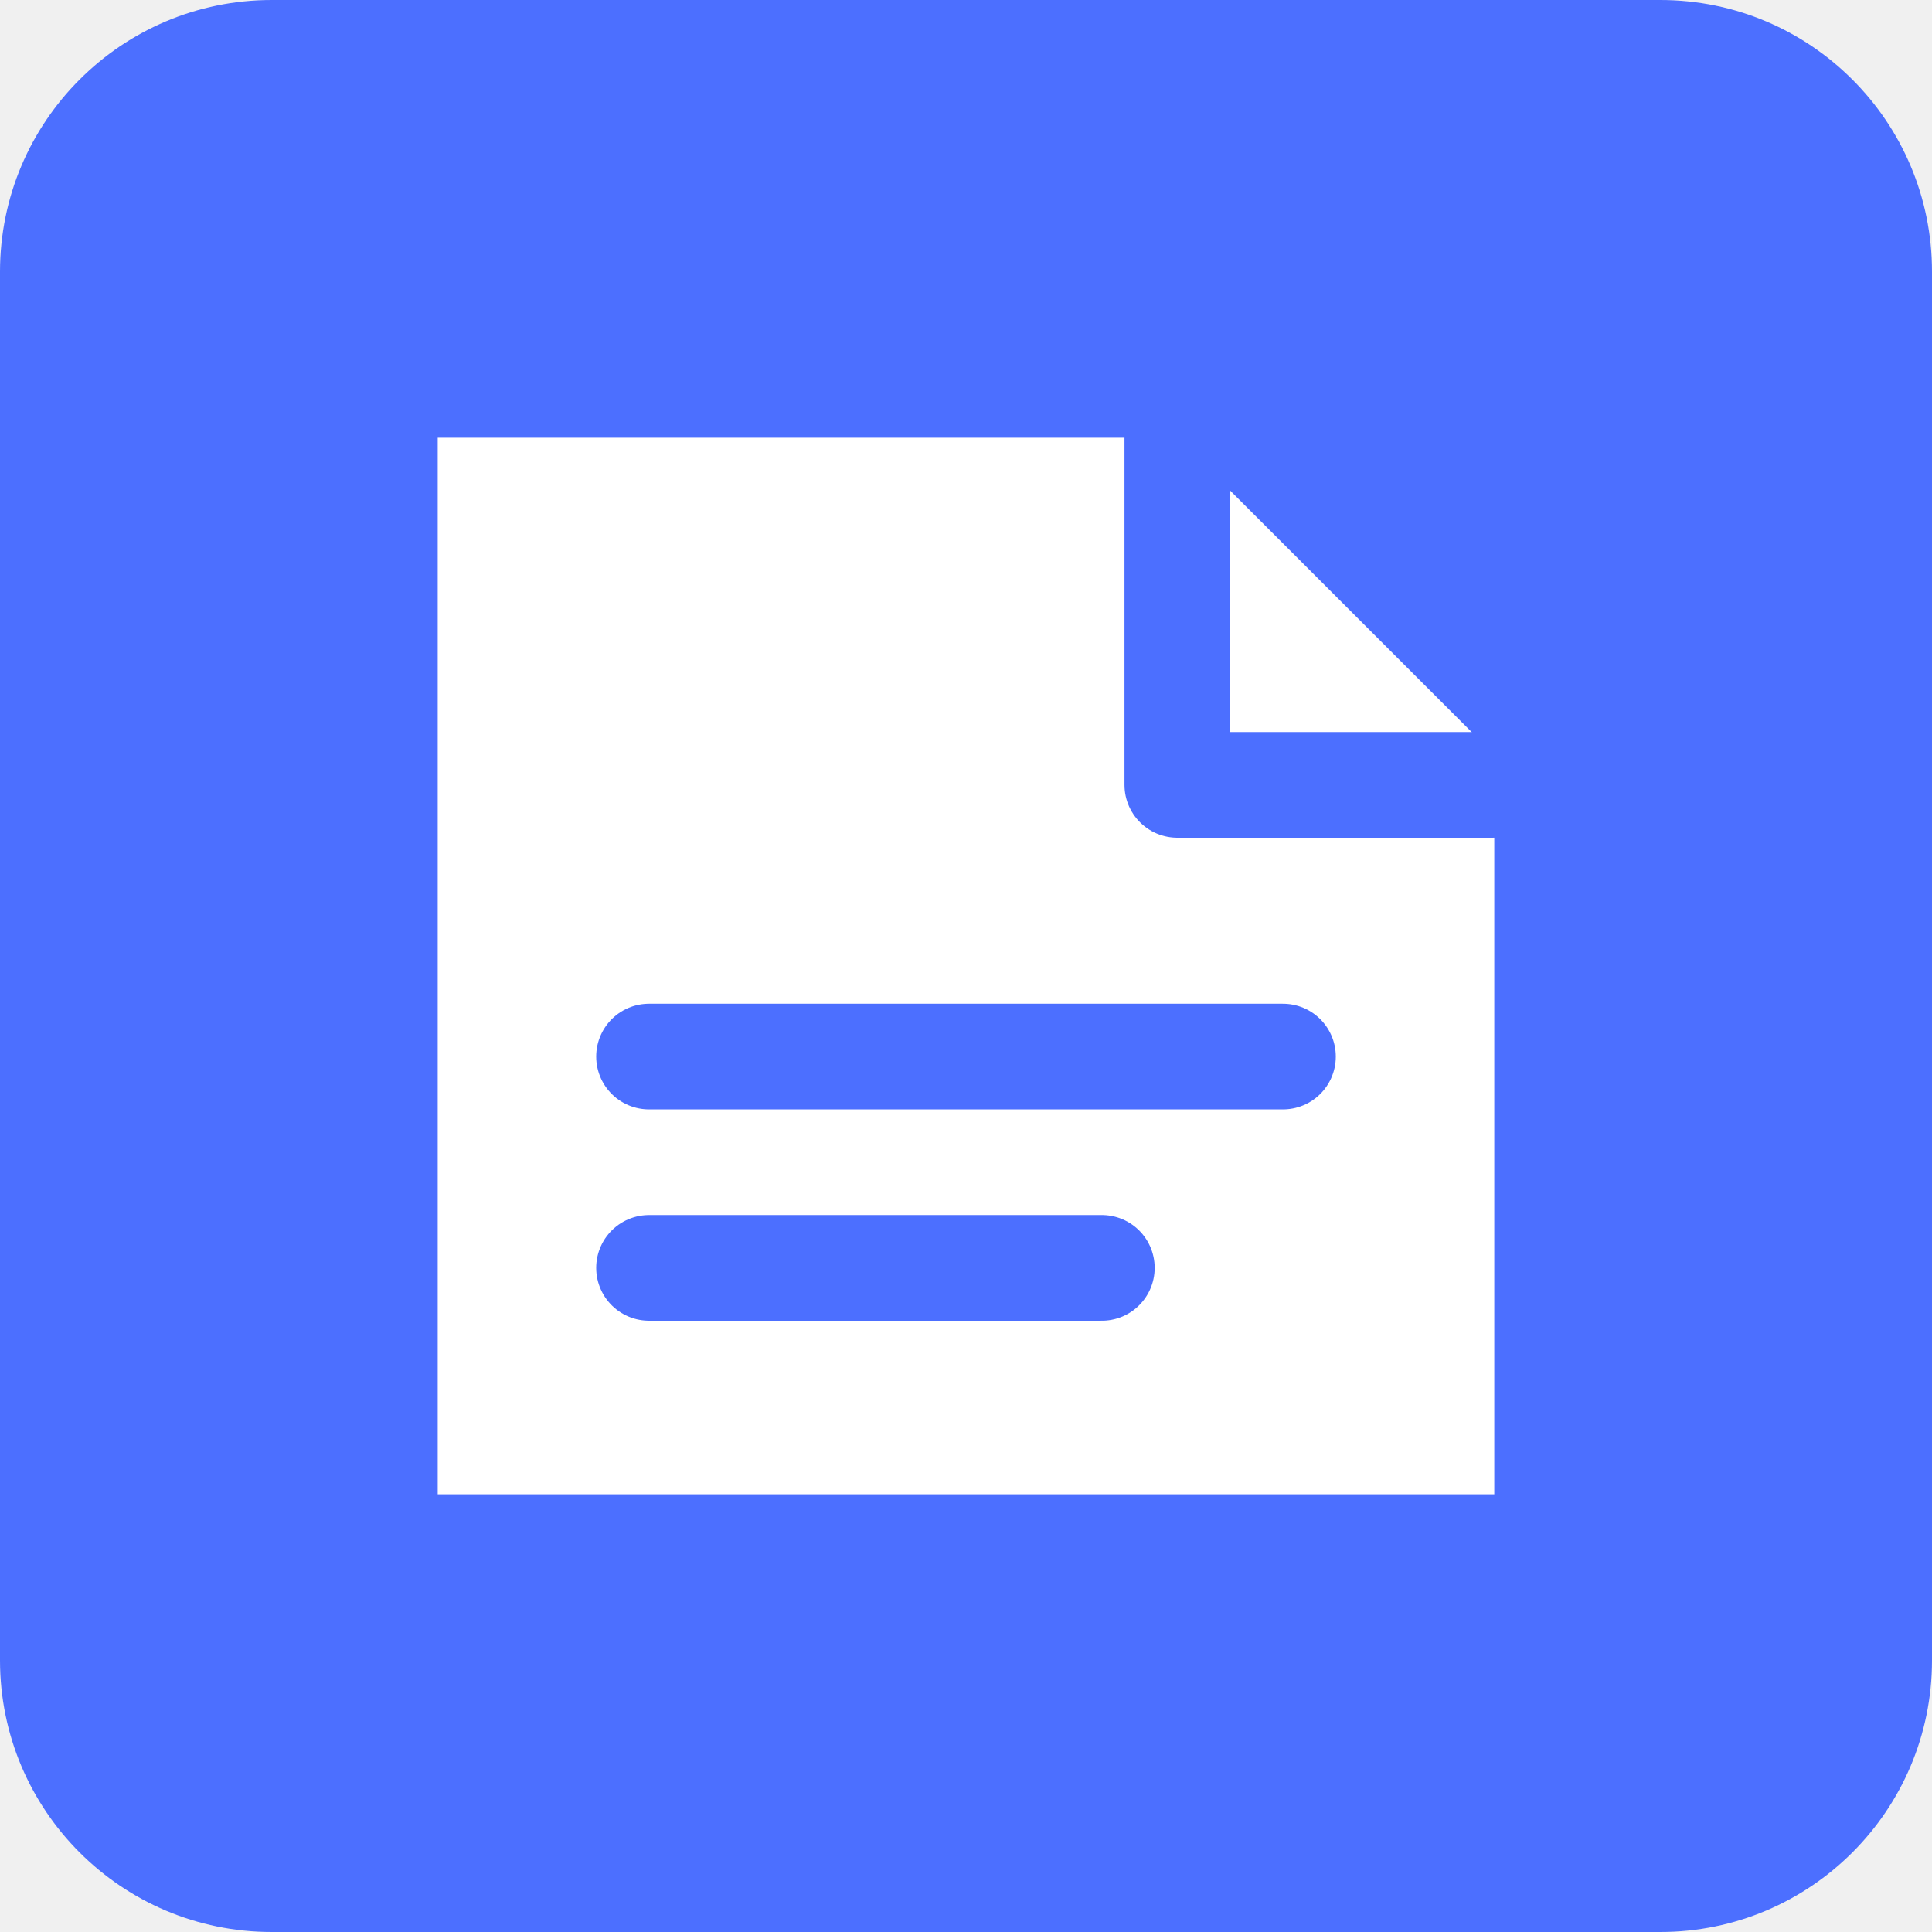
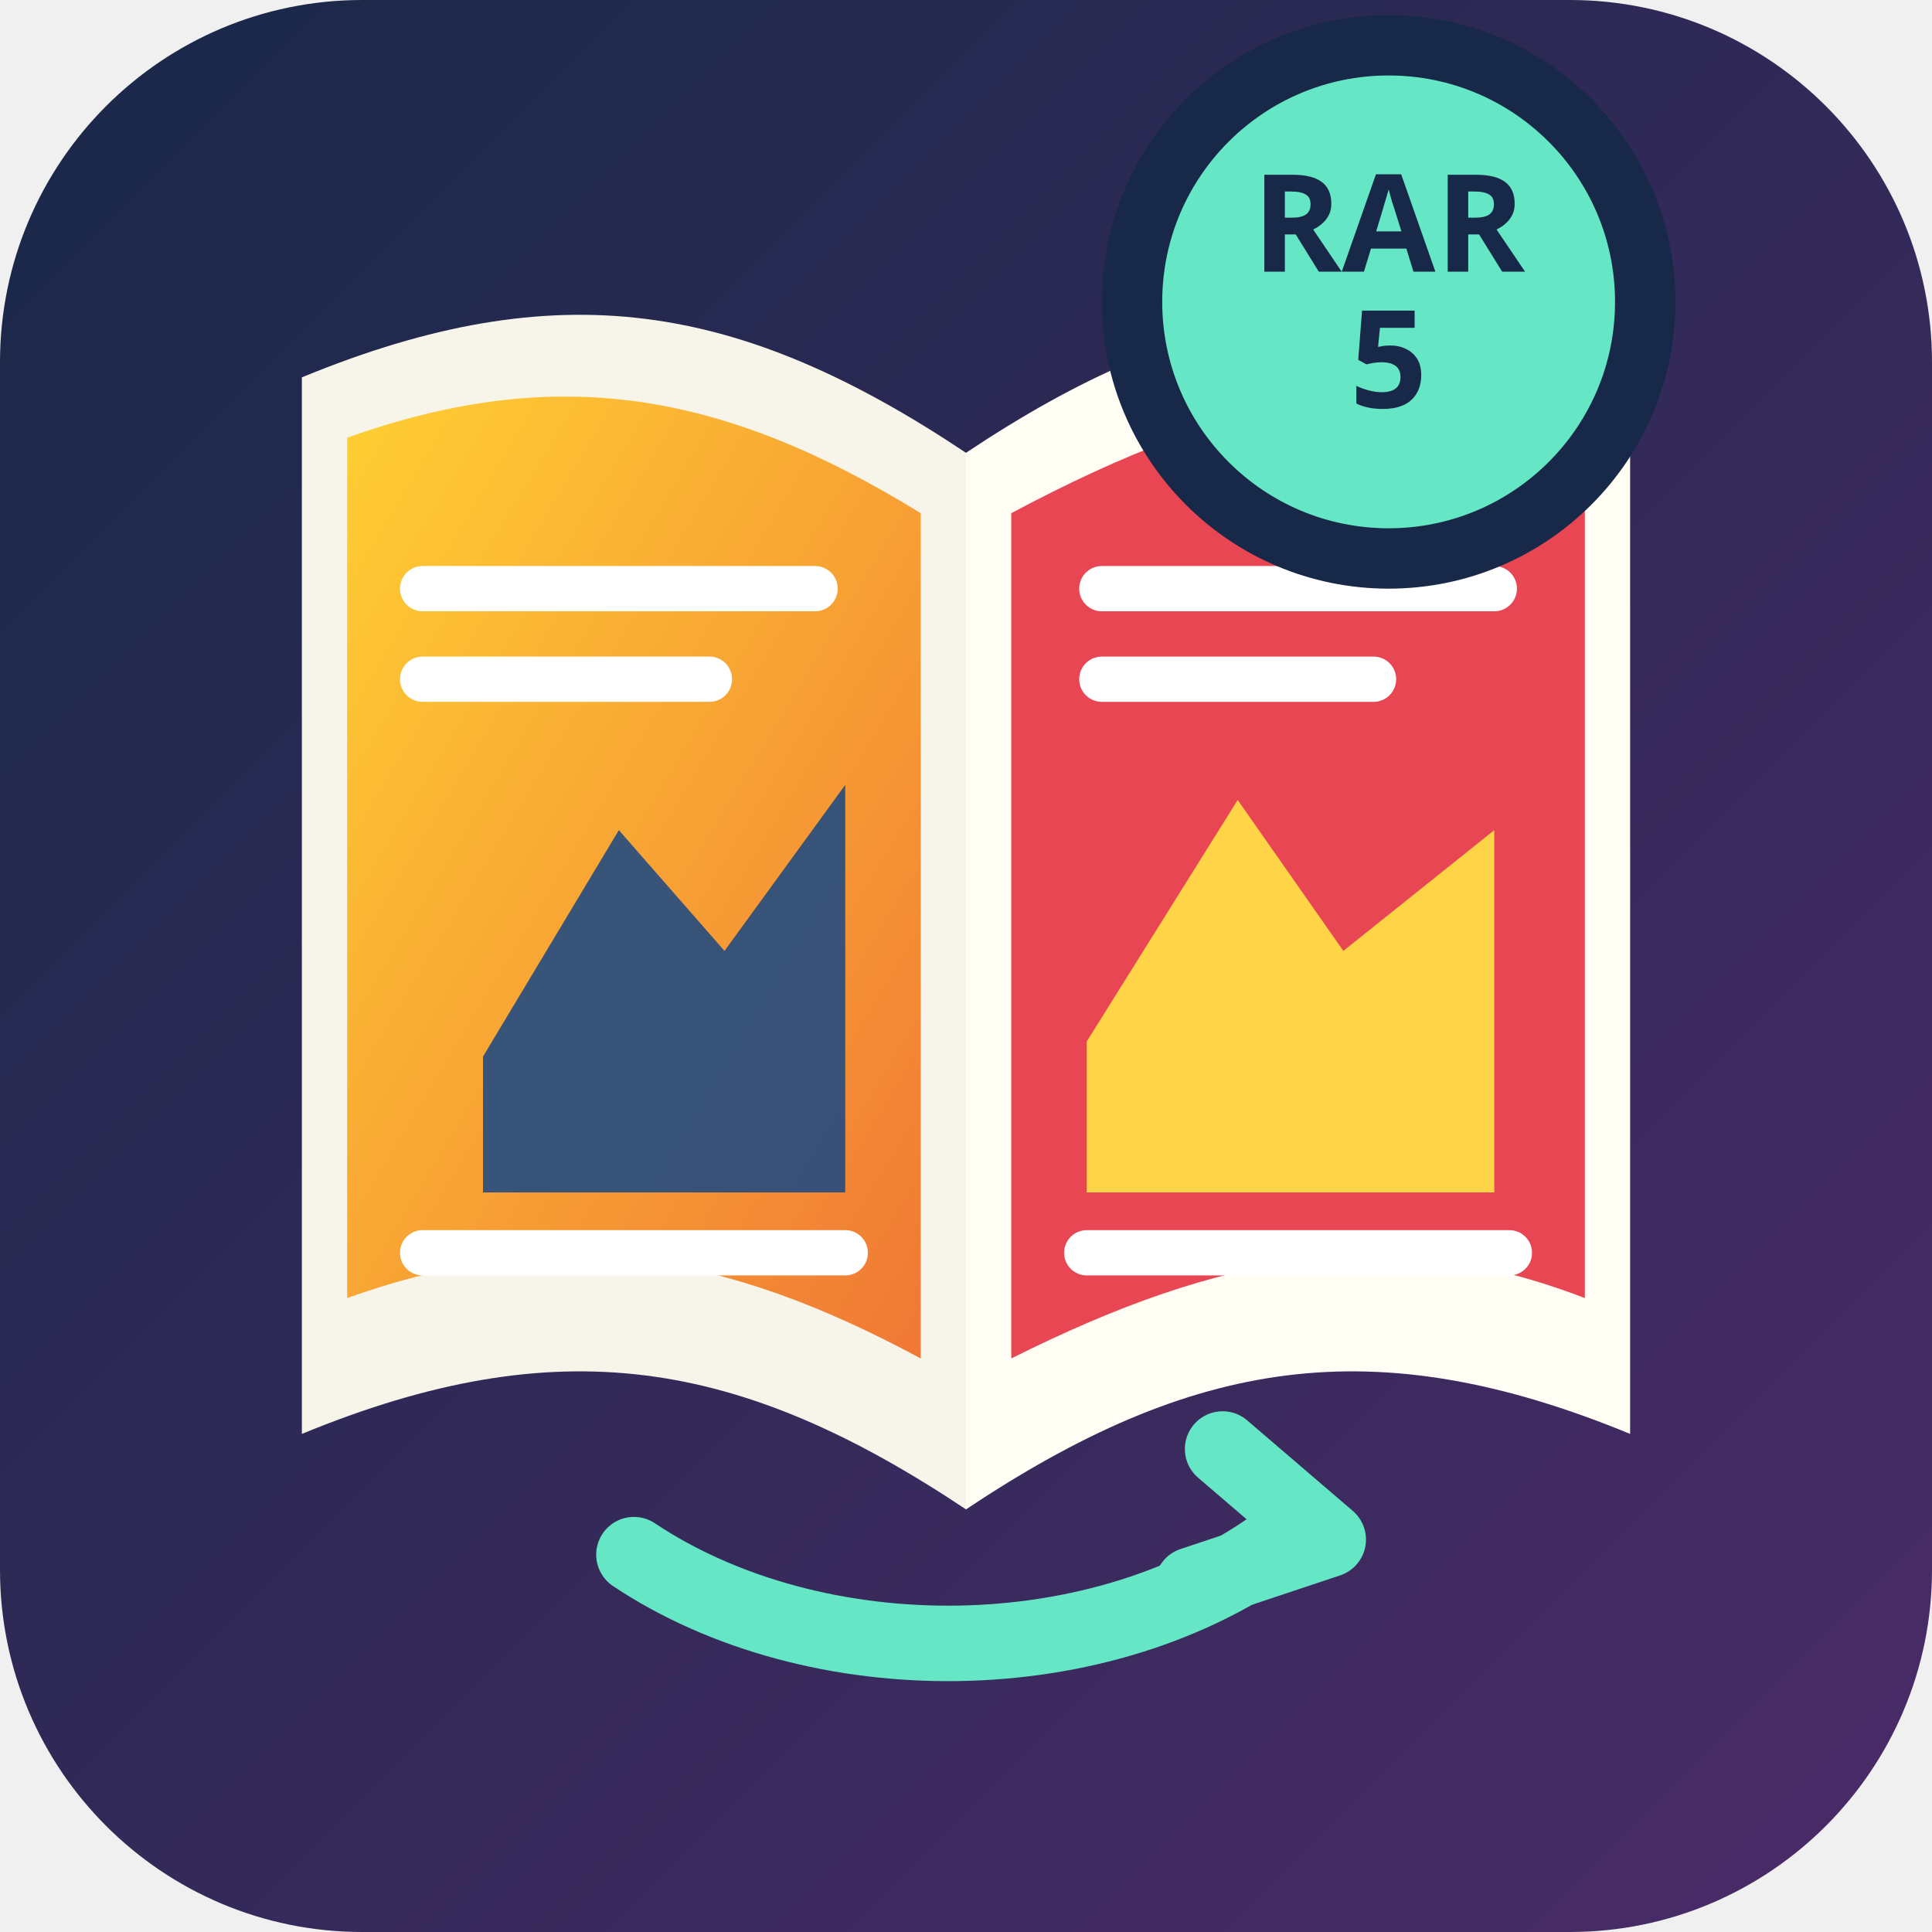
<svg xmlns="http://www.w3.org/2000/svg" viewBox="0 0 128 128">
-   <rect width="128" height="128" rx="18" fill="#4c6fff" />
-   <path d="M29 29h49l21 21v49H29z" fill="#fff" />
-   <path d="M78 29v23h21M43 70h42M43 84h30" fill="none" stroke="#4c6fff" stroke-width="7" stroke-linecap="round" stroke-linejoin="round" />
+   <defs>
+     <linearGradient id="bg" x1="0" y1="0" x2="1" y2="1">
+       <stop stop-color="#182848" />
+       <stop offset="1" stop-color="#4b2b68" />
+     </linearGradient>
+     <linearGradient id="cover" x1="0" y1="0" x2="1" y2="1">
+       <stop stop-color="#ffcf33" />
+       <stop offset="1" stop-color="#f07835" />
+     </linearGradient>
+   </defs>
+   <rect width="128" height="128" rx="24" fill="url(#bg)" />
+   <path d="M20 25c17-7 29-5 44 5v70c-15-10-27-12-44-5z" fill="#f7f4e9" />
+   <path d="M108 25c-17-7-29-5-44 5v70c15-10 27-12 44-5z" fill="#fffdf4" />
+   <path d="M23 29c14-5 25-3 38 5v56c-13-7-24-9-38-4z" fill="url(#cover)" />
+   <path d="M105 29c-12-5-23-3-38 5v56c14-7 25-9 38-4z" fill="#e84652" />
+   <path d="M28 39h26M28 45h19M73 39h26M73 45h18" stroke="#fff" stroke-width="3" stroke-linecap="round" />
+   <path d="M32 70l9-15 7 8 8-11v27H32z" fill="#244b80" opacity=".9" />
+   <path d="M72 69l10-16 7 10 10-8v24H72z" fill="#ffd447" />
+   <path d="M28 83h28M72 83h28" stroke="#fff" stroke-width="3" stroke-linecap="round" />
+   <path d="M42 103c12 8 31 8 43-1" fill="none" stroke="#65e6c5" stroke-width="5" stroke-linecap="round" />
+   <path d="m81 96 7 6-9 3" fill="none" stroke="#65e6c5" stroke-width="5" stroke-linecap="round" stroke-linejoin="round" />
+   <circle cx="92" cy="20" r="17" fill="#65e6c5" stroke="#182848" stroke-width="4" />
+   <text x="92" y="18" text-anchor="middle" font-family="sans-serif" font-size="9" font-weight="700" fill="#182848">RAR</text>
+   <text x="92" y="27" text-anchor="middle" font-family="sans-serif" font-size="9" font-weight="700" fill="#182848">5</text>
</svg>
